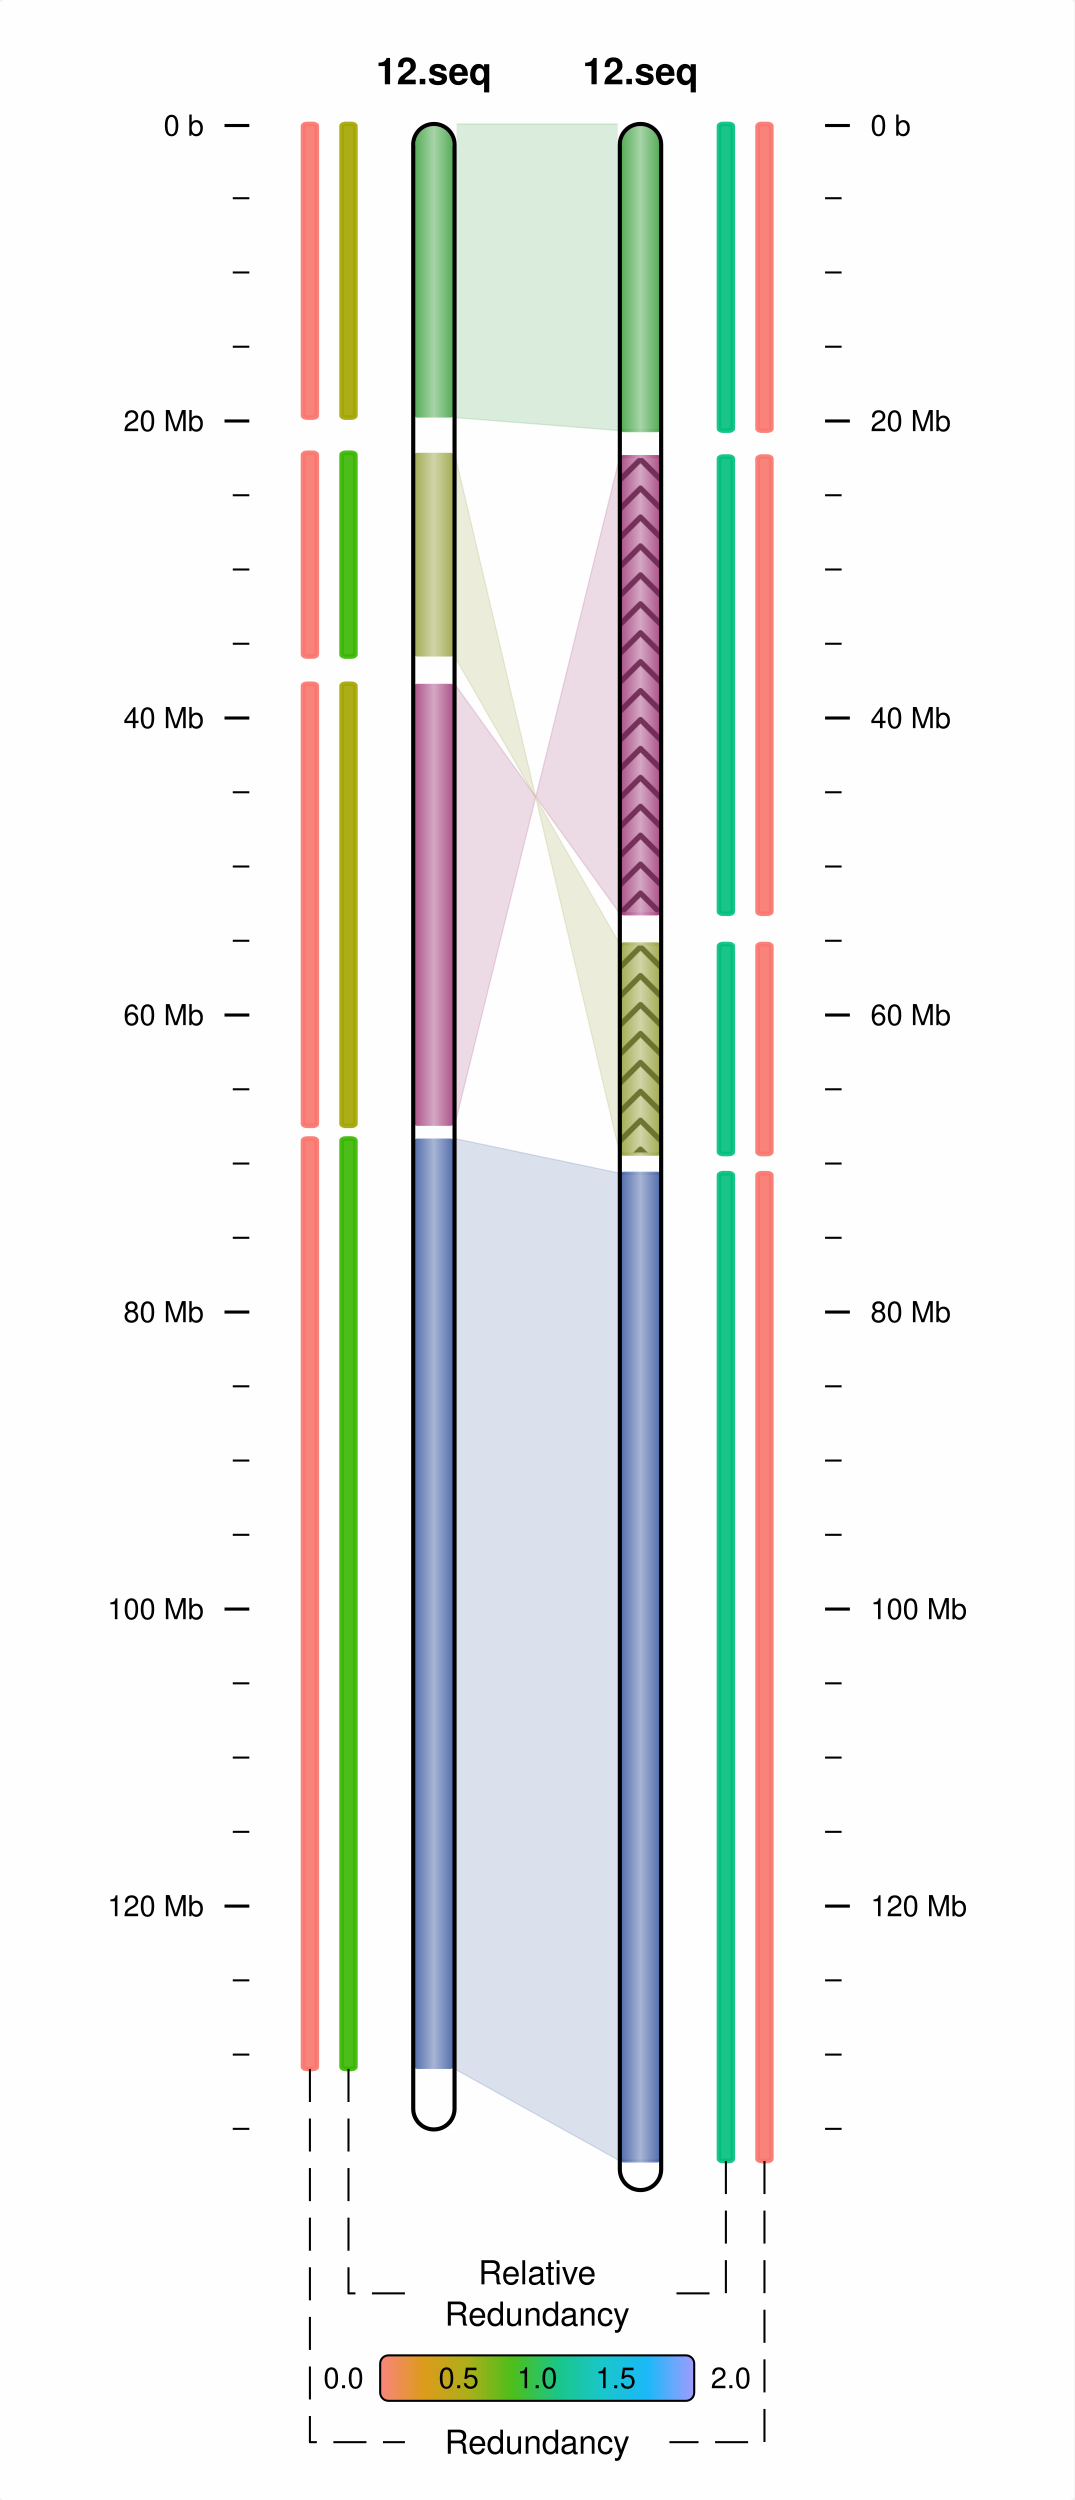
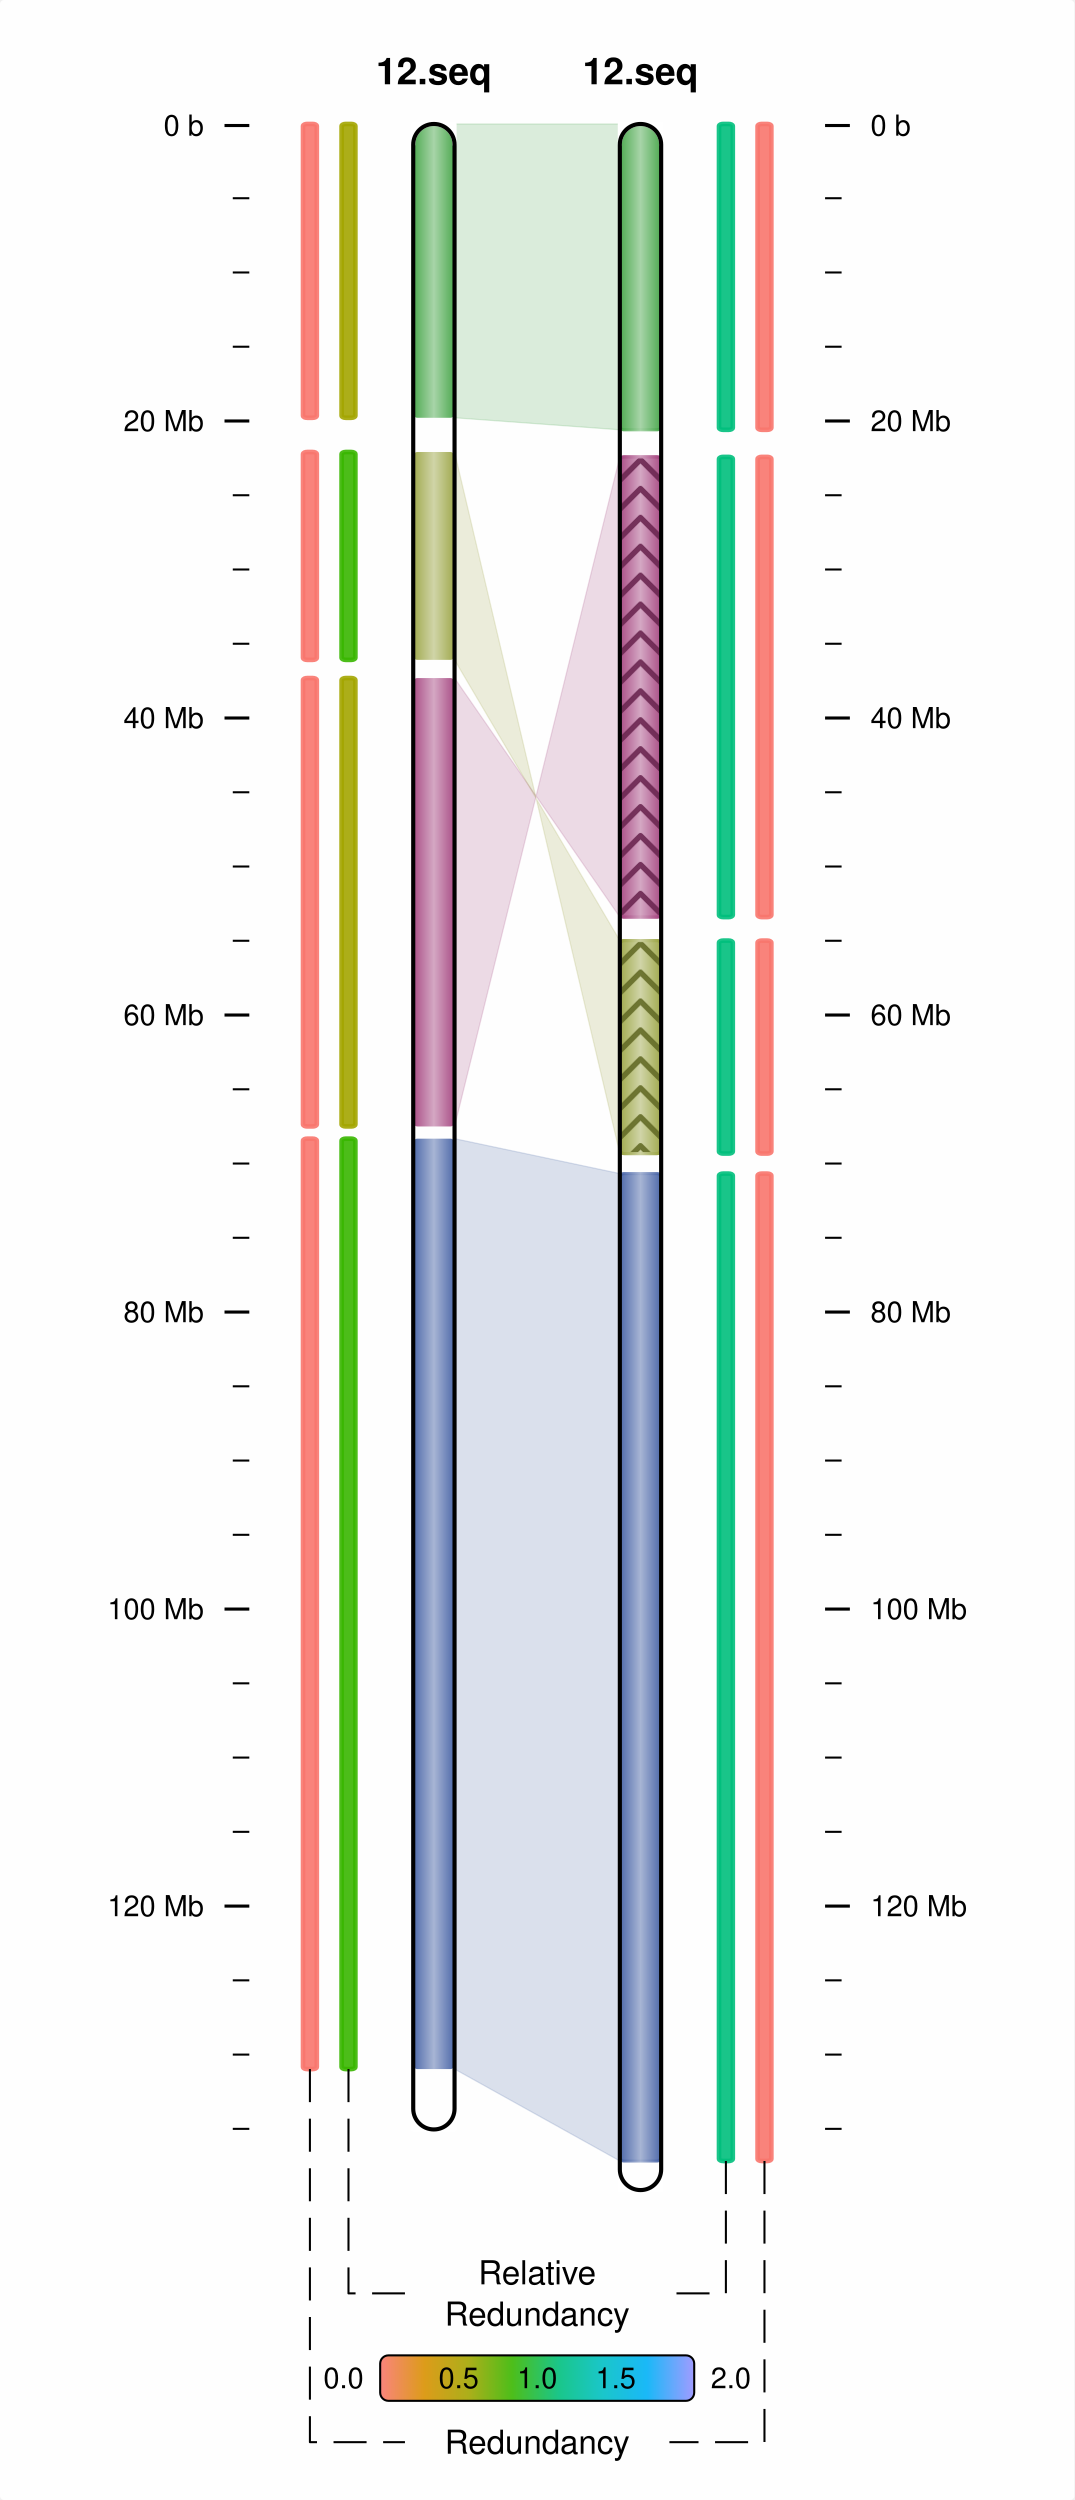
<svg xmlns="http://www.w3.org/2000/svg" viewBox="0 0 260 605">
  <rect x="0" y="0" width="260" height="605" rx="1" ry="1" fill="white" fill-opacity="0.9" stroke="white" stroke-width="0" stroke-opacity="1" />
  <line id="54.33332830.37500060.33332830.375000" x1="54.333" y1="30.375" x2="60.333" y2="30.375" stroke-width="0.75" stroke="black" />
  <text id="49.33332832.825001" x="49.333" y="32.825" dominant-baseline="" baseline-shift="" alignment-baseline="" font-size="7px" font-weight="normal" font-family="Helvetica,Arial" font-variant="normal" text-anchor="end" text-align="start" line-height="125%%">
0 b</text>
  <line id="56.33332847.96974960.33332847.969749" x1="56.333" y1="47.97" x2="60.333" y2="47.97" stroke-width="0.5" stroke="black" />
  <line id="56.33332865.93949960.33332865.939499" x1="56.333" y1="65.939" x2="60.333" y2="65.939" stroke-width="0.5" stroke="black" />
  <line id="56.33332883.90924860.33332883.909248" x1="56.333" y1="83.909" x2="60.333" y2="83.909" stroke-width="0.5" stroke="black" />
  <line id="54.333328101.87899860.333328101.878998" x1="54.333" y1="101.879" x2="60.333" y2="101.879" stroke-width="0.75" stroke="black" />
  <text id="49.333328104.328995" x="49.333" y="104.329" dominant-baseline="" baseline-shift="" alignment-baseline="" font-size="7px" font-weight="normal" font-family="Helvetica,Arial" font-variant="normal" text-anchor="end" text-align="start" line-height="125%%">
20 Mb</text>
  <line id="56.333328119.84874760.333328119.848747" x1="56.333" y1="119.849" x2="60.333" y2="119.849" stroke-width="0.5" stroke="black" />
  <line id="56.333328137.81849760.333328137.818497" x1="56.333" y1="137.818" x2="60.333" y2="137.818" stroke-width="0.5" stroke="black" />
  <line id="56.333328155.78823960.333328155.788239" x1="56.333" y1="155.788" x2="60.333" y2="155.788" stroke-width="0.5" stroke="black" />
  <line id="54.333328173.75799660.333328173.757996" x1="54.333" y1="173.758" x2="60.333" y2="173.758" stroke-width="0.75" stroke="black" />
  <text id="49.333328176.207993" x="49.333" y="176.208" dominant-baseline="" baseline-shift="" alignment-baseline="" font-size="7px" font-weight="normal" font-family="Helvetica,Arial" font-variant="normal" text-anchor="end" text-align="start" line-height="125%%">
40 Mb</text>
  <line id="56.333328191.72773760.333328191.727737" x1="56.333" y1="191.728" x2="60.333" y2="191.728" stroke-width="0.5" stroke="black" />
  <line id="56.333328209.69749560.333328209.697495" x1="56.333" y1="209.697" x2="60.333" y2="209.697" stroke-width="0.5" stroke="black" />
  <line id="56.333328227.66723660.333328227.667236" x1="56.333" y1="227.667" x2="60.333" y2="227.667" stroke-width="0.5" stroke="black" />
  <line id="54.333328245.63699360.333328245.636993" x1="54.333" y1="245.637" x2="60.333" y2="245.637" stroke-width="0.75" stroke="black" />
  <text id="49.333328248.086990" x="49.333" y="248.087" dominant-baseline="" baseline-shift="" alignment-baseline="" font-size="7px" font-weight="normal" font-family="Helvetica,Arial" font-variant="normal" text-anchor="end" text-align="start" line-height="125%%">
60 Mb</text>
  <line id="56.333328263.60675060.333328263.606750" x1="56.333" y1="263.607" x2="60.333" y2="263.607" stroke-width="0.5" stroke="black" />
  <line id="56.333328281.57647760.333328281.576477" x1="56.333" y1="281.576" x2="60.333" y2="281.576" stroke-width="0.5" stroke="black" />
  <line id="56.333328299.54623460.333328299.546234" x1="56.333" y1="299.546" x2="60.333" y2="299.546" stroke-width="0.5" stroke="black" />
  <line id="54.333328317.51599160.333328317.515991" x1="54.333" y1="317.516" x2="60.333" y2="317.516" stroke-width="0.75" stroke="black" />
  <text id="49.333328319.966003" x="49.333" y="319.966" dominant-baseline="" baseline-shift="" alignment-baseline="" font-size="7px" font-weight="normal" font-family="Helvetica,Arial" font-variant="normal" text-anchor="end" text-align="start" line-height="125%%">
80 Mb</text>
  <line id="56.333328335.48574860.333328335.485748" x1="56.333" y1="335.486" x2="60.333" y2="335.486" stroke-width="0.5" stroke="black" />
  <line id="56.333328353.45547560.333328353.455475" x1="56.333" y1="353.455" x2="60.333" y2="353.455" stroke-width="0.5" stroke="black" />
  <line id="56.333328371.42523260.333328371.425232" x1="56.333" y1="371.425" x2="60.333" y2="371.425" stroke-width="0.5" stroke="black" />
  <line id="54.333328389.39498960.333328389.394989" x1="54.333" y1="389.395" x2="60.333" y2="389.395" stroke-width="0.75" stroke="black" />
  <text id="49.333328391.845001" x="49.333" y="391.845" dominant-baseline="" baseline-shift="" alignment-baseline="" font-size="7px" font-weight="normal" font-family="Helvetica,Arial" font-variant="normal" text-anchor="end" text-align="start" line-height="125%%">
100 Mb</text>
  <line id="56.333328407.36471660.333328407.364716" x1="56.333" y1="407.365" x2="60.333" y2="407.365" stroke-width="0.5" stroke="black" />
  <line id="56.333328425.33447360.333328425.334473" x1="56.333" y1="425.334" x2="60.333" y2="425.334" stroke-width="0.5" stroke="black" />
  <line id="56.333328443.30423060.333328443.304230" x1="56.333" y1="443.304" x2="60.333" y2="443.304" stroke-width="0.5" stroke="black" />
  <line id="54.333328461.27398760.333328461.273987" x1="54.333" y1="461.274" x2="60.333" y2="461.274" stroke-width="0.75" stroke="black" />
  <text id="49.333328463.723999" x="49.333" y="463.724" dominant-baseline="" baseline-shift="" alignment-baseline="" font-size="7px" font-weight="normal" font-family="Helvetica,Arial" font-variant="normal" text-anchor="end" text-align="start" line-height="125%%">
120 Mb</text>
  <line id="56.333328479.24371360.333328479.243713" x1="56.333" y1="479.244" x2="60.333" y2="479.244" stroke-width="0.5" stroke="black" />
  <line id="56.333328497.21347060.333328497.213470" x1="56.333" y1="497.213" x2="60.333" y2="497.213" stroke-width="0.5" stroke="black" />
  <line id="56.333328515.18322860.333328515.183228" x1="56.333" y1="515.183" x2="60.333" y2="515.183" stroke-width="0.5" stroke="black" />
  <line id="205.66667230.375000199.66667230.375000" x1="205.667" y1="30.375" x2="199.667" y2="30.375" stroke-width="0.75" stroke="black" />
  <text id="210.66667232.825001" x="210.667" y="32.825" dominant-baseline="" baseline-shift="" alignment-baseline="" font-size="7px" font-weight="normal" font-family="Helvetica,Arial" font-variant="normal" text-anchor="start" text-align="start" line-height="125%%">
0 b</text>
  <line id="203.66667247.969749199.66667247.969749" x1="203.667" y1="47.97" x2="199.667" y2="47.97" stroke-width="0.5" stroke="black" />
  <line id="203.66667265.939499199.66667265.939499" x1="203.667" y1="65.939" x2="199.667" y2="65.939" stroke-width="0.5" stroke="black" />
  <line id="203.66667283.909248199.66667283.909248" x1="203.667" y1="83.909" x2="199.667" y2="83.909" stroke-width="0.5" stroke="black" />
  <line id="205.666672101.878998199.666672101.878998" x1="205.667" y1="101.879" x2="199.667" y2="101.879" stroke-width="0.75" stroke="black" />
  <text id="210.666672104.328995" x="210.667" y="104.329" dominant-baseline="" baseline-shift="" alignment-baseline="" font-size="7px" font-weight="normal" font-family="Helvetica,Arial" font-variant="normal" text-anchor="start" text-align="start" line-height="125%%">
20 Mb</text>
  <line id="203.666672119.848747199.666672119.848747" x1="203.667" y1="119.849" x2="199.667" y2="119.849" stroke-width="0.5" stroke="black" />
  <line id="203.666672137.818497199.666672137.818497" x1="203.667" y1="137.818" x2="199.667" y2="137.818" stroke-width="0.5" stroke="black" />
  <line id="203.666672155.788239199.666672155.788239" x1="203.667" y1="155.788" x2="199.667" y2="155.788" stroke-width="0.5" stroke="black" />
  <line id="205.666672173.757996199.666672173.757996" x1="205.667" y1="173.758" x2="199.667" y2="173.758" stroke-width="0.75" stroke="black" />
  <text id="210.666672176.207993" x="210.667" y="176.208" dominant-baseline="" baseline-shift="" alignment-baseline="" font-size="7px" font-weight="normal" font-family="Helvetica,Arial" font-variant="normal" text-anchor="start" text-align="start" line-height="125%%">
40 Mb</text>
  <line id="203.666672191.727737199.666672191.727737" x1="203.667" y1="191.728" x2="199.667" y2="191.728" stroke-width="0.5" stroke="black" />
  <line id="203.666672209.697495199.666672209.697495" x1="203.667" y1="209.697" x2="199.667" y2="209.697" stroke-width="0.5" stroke="black" />
  <line id="203.666672227.667236199.666672227.667236" x1="203.667" y1="227.667" x2="199.667" y2="227.667" stroke-width="0.5" stroke="black" />
  <line id="205.666672245.636993199.666672245.636993" x1="205.667" y1="245.637" x2="199.667" y2="245.637" stroke-width="0.75" stroke="black" />
  <text id="210.666672248.086990" x="210.667" y="248.087" dominant-baseline="" baseline-shift="" alignment-baseline="" font-size="7px" font-weight="normal" font-family="Helvetica,Arial" font-variant="normal" text-anchor="start" text-align="start" line-height="125%%">
60 Mb</text>
  <line id="203.666672263.606750199.666672263.606750" x1="203.667" y1="263.607" x2="199.667" y2="263.607" stroke-width="0.5" stroke="black" />
  <line id="203.666672281.576477199.666672281.576477" x1="203.667" y1="281.576" x2="199.667" y2="281.576" stroke-width="0.5" stroke="black" />
  <line id="203.666672299.546234199.666672299.546234" x1="203.667" y1="299.546" x2="199.667" y2="299.546" stroke-width="0.5" stroke="black" />
  <line id="205.666672317.515991199.666672317.515991" x1="205.667" y1="317.516" x2="199.667" y2="317.516" stroke-width="0.75" stroke="black" />
  <text id="210.666672319.966003" x="210.667" y="319.966" dominant-baseline="" baseline-shift="" alignment-baseline="" font-size="7px" font-weight="normal" font-family="Helvetica,Arial" font-variant="normal" text-anchor="start" text-align="start" line-height="125%%">
80 Mb</text>
  <line id="203.666672335.485748199.666672335.485748" x1="203.667" y1="335.486" x2="199.667" y2="335.486" stroke-width="0.5" stroke="black" />
  <line id="203.666672353.455475199.666672353.455475" x1="203.667" y1="353.455" x2="199.667" y2="353.455" stroke-width="0.5" stroke="black" />
  <line id="203.666672371.425232199.666672371.425232" x1="203.667" y1="371.425" x2="199.667" y2="371.425" stroke-width="0.5" stroke="black" />
  <line id="205.666672389.394989199.666672389.394989" x1="205.667" y1="389.395" x2="199.667" y2="389.395" stroke-width="0.75" stroke="black" />
  <text id="210.666672391.845001" x="210.667" y="391.845" dominant-baseline="" baseline-shift="" alignment-baseline="" font-size="7px" font-weight="normal" font-family="Helvetica,Arial" font-variant="normal" text-anchor="start" text-align="start" line-height="125%%">
100 Mb</text>
  <line id="203.666672407.364716199.666672407.364716" x1="203.667" y1="407.365" x2="199.667" y2="407.365" stroke-width="0.5" stroke="black" />
  <line id="203.666672425.334473199.666672425.334473" x1="203.667" y1="425.334" x2="199.667" y2="425.334" stroke-width="0.5" stroke="black" />
  <line id="203.666672443.304230199.666672443.304230" x1="203.667" y1="443.304" x2="199.667" y2="443.304" stroke-width="0.5" stroke="black" />
  <line id="205.666672461.273987199.666672461.273987" x1="205.667" y1="461.274" x2="199.667" y2="461.274" stroke-width="0.75" stroke="black" />
  <text id="210.666672463.723999" x="210.667" y="463.724" dominant-baseline="" baseline-shift="" alignment-baseline="" font-size="7px" font-weight="normal" font-family="Helvetica,Arial" font-variant="normal" text-anchor="start" text-align="start" line-height="125%%">
120 Mb</text>
  <line id="203.666672479.243713199.666672479.243713" x1="203.667" y1="479.244" x2="199.667" y2="479.244" stroke-width="0.5" stroke="black" />
  <line id="203.666672497.213470199.666672497.213470" x1="203.667" y1="497.213" x2="199.667" y2="497.213" stroke-width="0.5" stroke="black" />
  <line id="203.666672515.183228199.666672515.183228" x1="203.667" y1="515.183" x2="199.667" y2="515.183" stroke-width="0.5" stroke="black" />
  <defs id="">
-     <linearGradient id="grad100.000000275.527863" x1="0%" y1="0%" x2="100%" y2="0%">
+     <linearGradient id="grad100.000000275.556610" x1="0%" y1="0%" x2="100%" y2="0%">
      <stop offset="0%" stop-color="#3B59A0" stop-opacity="1" />
      <stop offset="50%" stop-color="#9DACCF" stop-opacity="1" />
      <stop offset="100%" stop-color="#3B59A0" stop-opacity="1" />
    </linearGradient>
  </defs>
-   <rect x="100" y="275.528" width="10" height="225.15" rx="1" ry="1" fill="url(#grad100.000000275.527863)" fill-opacity="0.9" stroke-width="0.75" stroke-opacity="0.9" />
-   <defs id="">
-     <linearGradient id="grad100.000000275.527863NRC" x1="0%" y1="0%" x2="100%" y2="0%">
+   <rect x="100" y="275.557" width="10" height="225.157" rx="1" ry="1" fill="url(#grad100.000000275.556610)" fill-opacity="0.9" stroke-width="0.75" stroke-opacity="0.9" />
+   <defs id="">
+     <linearGradient id="grad100.000000275.556610NRC" x1="0%" y1="0%" x2="100%" y2="0%">
      <stop offset="100%" stop-color="#39B600" stop-opacity="1" />
    </linearGradient>
  </defs>
-   <rect x="82.667" y="275.528" width="3.333" height="225.15" rx="1" ry="0.5" fill="url(#grad100.000000275.527863NRC)" fill-opacity="0.9" stroke="url(#grad100.000000275.527863NRC)" stroke-width="1.125" stroke-opacity="0.9" />
-   <defs id="">
-     <linearGradient id="grad100.000000275.527863NRCRedun" x1="0%" y1="0%" x2="100%" y2="0%">
-       <stop offset="100%" stop-color="#F8766D" stop-opacity="1" />
-     </linearGradient>
-   </defs>
-   <rect x="73.333" y="275.528" width="3.333" height="225.15" rx="1" ry="0.5" fill="url(#grad100.000000275.527863NRCRedun)" fill-opacity="0.9" stroke="url(#grad100.000000275.527863NRCRedun)" stroke-width="1.125" stroke-opacity="0.9" />
-   <defs id="">
-     <linearGradient id="grad150.000000283.912567" x1="0%" y1="0%" x2="100%" y2="0%">
+   <rect x="82.667" y="275.557" width="3.333" height="225.157" rx="1" ry="0.5" fill="url(#grad100.000000275.556610NRC)" fill-opacity="0.9" stroke="url(#grad100.000000275.556610NRC)" stroke-width="1.125" stroke-opacity="0.9" />
+   <defs id="">
+     <linearGradient id="grad100.000000275.556610NRCRedun" x1="0%" y1="0%" x2="100%" y2="0%">
+       <stop offset="100%" stop-color="#F8766D" stop-opacity="1" />
+     </linearGradient>
+   </defs>
+   <rect x="73.333" y="275.557" width="3.333" height="225.157" rx="1" ry="0.5" fill="url(#grad100.000000275.556610NRCRedun)" fill-opacity="0.9" stroke="url(#grad100.000000275.556610NRCRedun)" stroke-width="1.125" stroke-opacity="0.9" />
+   <defs id="">
+     <linearGradient id="grad150.000000284.009583" x1="0%" y1="0%" x2="100%" y2="0%">
      <stop offset="0%" stop-color="#3B59A0" stop-opacity="1" />
      <stop offset="50%" stop-color="#9DACCF" stop-opacity="1" />
      <stop offset="100%" stop-color="#3B59A0" stop-opacity="1" />
    </linearGradient>
  </defs>
-   <rect x="150" y="283.913" width="10" height="239.045" rx="1" ry="1" fill="url(#grad150.000000283.912567)" fill-opacity="0.9" stroke="url(#grad150.000000283.912567)" stroke-width="0.75" stroke-opacity="0.9" />
-   <defs id="">
-     <linearGradient id="grad150.000000283.912567NRC" x1="0%" y1="0%" x2="100%" y2="0%">
+   <rect x="150" y="284.01" width="10" height="238.948" rx="1" ry="1" fill="url(#grad150.000000284.009583)" fill-opacity="0.9" stroke="url(#grad150.000000284.009583)" stroke-width="0.75" stroke-opacity="0.9" />
+   <defs id="">
+     <linearGradient id="grad150.000000284.009583NRC" x1="0%" y1="0%" x2="100%" y2="0%">
      <stop offset="100%" stop-color="#00BF7D" stop-opacity="1" />
    </linearGradient>
  </defs>
-   <rect x="174" y="283.913" width="3.333" height="239.045" rx="1" ry="0.5" fill="url(#grad150.000000283.912567NRC)" fill-opacity="0.9" stroke="url(#grad150.000000283.912567NRC)" stroke-width="1.125" stroke-opacity="0.9" />
-   <defs id="">
-     <linearGradient id="grad150.000000283.912567NRCRedun" x1="0%" y1="0%" x2="100%" y2="0%">
-       <stop offset="100%" stop-color="#F8766D" stop-opacity="1" />
-     </linearGradient>
-   </defs>
-   <rect x="183.333" y="283.913" width="3.333" height="239.045" rx="1" ry="0.5" fill="url(#grad150.000000283.912567NRCRedun)" fill-opacity="0.9" stroke="url(#grad150.000000283.912567NRCRedun)" stroke-width="1.125" stroke-opacity="0.9" />
-   <polygon points="110,275.528 110,500.678 150,522.958 150,283.913 " fill="#3B59A0" stroke="#3B59A0" stroke-width="0.3" stroke-opacity="0.18" fill-opacity="0.18" />
-   <defs id="">
-     <linearGradient id="grad100.000000165.473938" x1="0%" y1="0%" x2="100%" y2="0%">
+   <rect x="174" y="284.01" width="3.333" height="238.948" rx="1" ry="0.5" fill="url(#grad150.000000284.009583NRC)" fill-opacity="0.9" stroke="url(#grad150.000000284.009583NRC)" stroke-width="1.125" stroke-opacity="0.9" />
+   <defs id="">
+     <linearGradient id="grad150.000000284.009583NRCRedun" x1="0%" y1="0%" x2="100%" y2="0%">
+       <stop offset="100%" stop-color="#F8766D" stop-opacity="1" />
+     </linearGradient>
+   </defs>
+   <rect x="183.333" y="284.01" width="3.333" height="238.948" rx="1" ry="0.5" fill="url(#grad150.000000284.009583NRCRedun)" fill-opacity="0.9" stroke="url(#grad150.000000284.009583NRCRedun)" stroke-width="1.125" stroke-opacity="0.9" />
+   <polygon points="110,275.557 110,500.714 150,522.958 150,284.01 " fill="#3B59A0" stroke="#3B59A0" stroke-width="0.3" stroke-opacity="0.18" fill-opacity="0.18" />
+   <defs id="">
+     <linearGradient id="grad100.000000164.093857" x1="0%" y1="0%" x2="100%" y2="0%">
      <stop offset="0%" stop-color="#A03B79" stop-opacity="1" />
      <stop offset="50%" stop-color="#CF9DBC" stop-opacity="1" />
      <stop offset="100%" stop-color="#A03B79" stop-opacity="1" />
    </linearGradient>
  </defs>
-   <rect x="100" y="165.474" width="10" height="106.978" rx="1" ry="1" fill="url(#grad100.000000165.473938)" fill-opacity="0.9" stroke-width="0.75" stroke-opacity="0.9" />
-   <defs id="">
-     <linearGradient id="grad100.000000165.473938NRC" x1="0%" y1="0%" x2="100%" y2="0%">
+   <rect x="100" y="164.094" width="10" height="108.505" rx="1" ry="1" fill="url(#grad100.000000164.093857)" fill-opacity="0.9" stroke-width="0.75" stroke-opacity="0.9" />
+   <defs id="">
+     <linearGradient id="grad100.000000164.093857NRC" x1="0%" y1="0%" x2="100%" y2="0%">
      <stop offset="100%" stop-color="#A3A500" stop-opacity="1" />
    </linearGradient>
  </defs>
-   <rect x="82.667" y="165.474" width="3.333" height="106.978" rx="1" ry="0.5" fill="url(#grad100.000000165.473938NRC)" fill-opacity="0.9" stroke="url(#grad100.000000165.473938NRC)" stroke-width="1.125" stroke-opacity="0.9" />
-   <defs id="">
-     <linearGradient id="grad100.000000165.473938NRCRedun" x1="0%" y1="0%" x2="100%" y2="0%">
-       <stop offset="100%" stop-color="#F8766D" stop-opacity="1" />
-     </linearGradient>
-   </defs>
-   <rect x="73.333" y="165.474" width="3.333" height="106.978" rx="1" ry="0.5" fill="url(#grad100.000000165.473938NRCRedun)" fill-opacity="0.9" stroke="url(#grad100.000000165.473938NRCRedun)" stroke-width="1.125" stroke-opacity="0.9" />
-   <defs id="">
-     <linearGradient id="grad150.000000110.493690" x1="0%" y1="0%" x2="100%" y2="0%">
+   <rect x="82.667" y="164.094" width="3.333" height="108.505" rx="1" ry="0.5" fill="url(#grad100.000000164.093857NRC)" fill-opacity="0.9" stroke="url(#grad100.000000164.093857NRC)" stroke-width="1.125" stroke-opacity="0.9" />
+   <defs id="">
+     <linearGradient id="grad100.000000164.093857NRCRedun" x1="0%" y1="0%" x2="100%" y2="0%">
+       <stop offset="100%" stop-color="#F8766D" stop-opacity="1" />
+     </linearGradient>
+   </defs>
+   <rect x="73.333" y="164.094" width="3.333" height="108.505" rx="1" ry="0.5" fill="url(#grad100.000000164.093857NRCRedun)" fill-opacity="0.9" stroke="url(#grad100.000000164.093857NRCRedun)" stroke-width="1.125" stroke-opacity="0.9" />
+   <defs id="">
+     <linearGradient id="grad150.000000110.569168" x1="0%" y1="0%" x2="100%" y2="0%">
      <stop offset="0%" stop-color="#A03B79" stop-opacity="1" />
      <stop offset="50%" stop-color="#CF9DBC" stop-opacity="1" />
      <stop offset="100%" stop-color="#A03B79" stop-opacity="1" />
    </linearGradient>
  </defs>
-   <rect x="150" y="110.494" width="10" height="110.633" rx="1" ry="1" fill="url(#grad150.000000110.493690)" fill-opacity="0.9" stroke="url(#grad150.000000110.493690)" stroke-width="0.75" stroke-opacity="0.9" />
-   <defs id="">
-     <pattern id="Wavy150.000000110.493690" x="150" y="110.494" width="10" height="7" patternUnits="userSpaceOnUse">
+   <rect x="150" y="110.569" width="10" height="111.362" rx="1" ry="1" fill="url(#grad150.000000110.569168)" fill-opacity="0.9" stroke="url(#grad150.000000110.569168)" stroke-width="0.75" stroke-opacity="0.9" />
+   <defs id="">
+     <pattern id="Wavy150.000000110.569168" x="150" y="110.569" width="10" height="7" patternUnits="userSpaceOnUse">
      <path id="" d="m -0.665,6.335 l 5.665,-5.67 l 5.665,5.67 " fill="none" fill-opacity="0.9" stroke="#6B2751" stroke-opacity="1" stroke-linejoin="round" stroke-width="1.33" />
    </pattern>
  </defs>
-   <rect x="150" y="110.494" width="10" height="110.633" rx="1" ry="1" fill="url(#Wavy150.000000110.493690)" fill-opacity="0.9" stroke="url(#grad150.000000110.493690)" stroke-width="0.75" stroke-opacity="0.9" />
-   <defs id="">
-     <linearGradient id="grad150.000000110.493690NRC" x1="0%" y1="0%" x2="100%" y2="0%">
+   <rect x="150" y="110.569" width="10" height="111.362" rx="1" ry="1" fill="url(#Wavy150.000000110.569168)" fill-opacity="0.9" stroke="url(#grad150.000000110.569168)" stroke-width="0.75" stroke-opacity="0.9" />
+   <defs id="">
+     <linearGradient id="grad150.000000110.569168NRC" x1="0%" y1="0%" x2="100%" y2="0%">
      <stop offset="100%" stop-color="#00BF7D" stop-opacity="1" />
    </linearGradient>
  </defs>
-   <rect x="174" y="110.494" width="3.333" height="110.633" rx="1" ry="0.5" fill="url(#grad150.000000110.493690NRC)" fill-opacity="0.9" stroke="url(#grad150.000000110.493690NRC)" stroke-width="1.125" stroke-opacity="0.9" />
-   <defs id="">
-     <linearGradient id="grad150.000000110.493690NRCRedun" x1="0%" y1="0%" x2="100%" y2="0%">
-       <stop offset="100%" stop-color="#F8766D" stop-opacity="1" />
-     </linearGradient>
-   </defs>
-   <rect x="183.333" y="110.494" width="3.333" height="110.633" rx="1" ry="0.5" fill="url(#grad150.000000110.493690NRCRedun)" fill-opacity="0.9" stroke="url(#grad150.000000110.493690NRCRedun)" stroke-width="1.125" stroke-opacity="0.9" />
-   <polygon points="110,165.474 110,272.451 150,110.494 150,221.126 " fill="#A03B79" stroke="#A03B79" stroke-width="0.3" stroke-opacity="0.18" fill-opacity="0.18" />
-   <defs id="">
-     <linearGradient id="grad100.000000109.577240" x1="0%" y1="0%" x2="100%" y2="0%">
+   <rect x="174" y="110.569" width="3.333" height="111.362" rx="1" ry="0.5" fill="url(#grad150.000000110.569168NRC)" fill-opacity="0.9" stroke="url(#grad150.000000110.569168NRC)" stroke-width="1.125" stroke-opacity="0.9" />
+   <defs id="">
+     <linearGradient id="grad150.000000110.569168NRCRedun" x1="0%" y1="0%" x2="100%" y2="0%">
+       <stop offset="100%" stop-color="#F8766D" stop-opacity="1" />
+     </linearGradient>
+   </defs>
+   <rect x="183.333" y="110.569" width="3.333" height="111.362" rx="1" ry="0.5" fill="url(#grad150.000000110.569168NRCRedun)" fill-opacity="0.9" stroke="url(#grad150.000000110.569168NRCRedun)" stroke-width="1.125" stroke-opacity="0.9" />
+   <polygon points="110,164.094 110,272.599 150,110.569 150,221.931 " fill="#A03B79" stroke="#A03B79" stroke-width="0.3" stroke-opacity="0.18" fill-opacity="0.18" />
+   <defs id="">
+     <linearGradient id="grad100.000000109.386757" x1="0%" y1="0%" x2="100%" y2="0%">
      <stop offset="0%" stop-color="#96A03B" stop-opacity="1" />
      <stop offset="50%" stop-color="#CACF9D" stop-opacity="1" />
      <stop offset="100%" stop-color="#96A03B" stop-opacity="1" />
    </linearGradient>
  </defs>
-   <rect x="100" y="109.577" width="10" height="49.309" rx="1" ry="1" fill="url(#grad100.000000109.577240)" fill-opacity="0.9" stroke-width="0.75" stroke-opacity="0.9" />
-   <defs id="">
-     <linearGradient id="grad100.000000109.577240NRC" x1="0%" y1="0%" x2="100%" y2="0%">
+   <rect x="100" y="109.387" width="10" height="50.301" rx="1" ry="1" fill="url(#grad100.000000109.386757)" fill-opacity="0.9" stroke-width="0.75" stroke-opacity="0.9" />
+   <defs id="">
+     <linearGradient id="grad100.000000109.386757NRC" x1="0%" y1="0%" x2="100%" y2="0%">
      <stop offset="100%" stop-color="#39B600" stop-opacity="1" />
    </linearGradient>
  </defs>
-   <rect x="82.667" y="109.577" width="3.333" height="49.309" rx="1" ry="0.5" fill="url(#grad100.000000109.577240NRC)" fill-opacity="0.9" stroke="url(#grad100.000000109.577240NRC)" stroke-width="1.125" stroke-opacity="0.9" />
-   <defs id="">
-     <linearGradient id="grad100.000000109.577240NRCRedun" x1="0%" y1="0%" x2="100%" y2="0%">
-       <stop offset="100%" stop-color="#F8766D" stop-opacity="1" />
-     </linearGradient>
-   </defs>
-   <rect x="73.333" y="109.577" width="3.333" height="49.309" rx="1" ry="0.5" fill="url(#grad100.000000109.577240NRCRedun)" fill-opacity="0.9" stroke="url(#grad100.000000109.577240NRCRedun)" stroke-width="1.125" stroke-opacity="0.9" />
-   <defs id="">
-     <linearGradient id="grad150.000000228.465103" x1="0%" y1="0%" x2="100%" y2="0%">
+   <rect x="82.667" y="109.387" width="3.333" height="50.301" rx="1" ry="0.5" fill="url(#grad100.000000109.386757NRC)" fill-opacity="0.9" stroke="url(#grad100.000000109.386757NRC)" stroke-width="1.125" stroke-opacity="0.9" />
+   <defs id="">
+     <linearGradient id="grad100.000000109.386757NRCRedun" x1="0%" y1="0%" x2="100%" y2="0%">
+       <stop offset="100%" stop-color="#F8766D" stop-opacity="1" />
+     </linearGradient>
+   </defs>
+   <rect x="73.333" y="109.387" width="3.333" height="50.301" rx="1" ry="0.5" fill="url(#grad100.000000109.386757NRCRedun)" fill-opacity="0.9" stroke="url(#grad100.000000109.386757NRCRedun)" stroke-width="1.125" stroke-opacity="0.9" />
+   <defs id="">
+     <linearGradient id="grad150.000000227.624115" x1="0%" y1="0%" x2="100%" y2="0%">
      <stop offset="0%" stop-color="#96A03B" stop-opacity="1" />
      <stop offset="50%" stop-color="#CACF9D" stop-opacity="1" />
      <stop offset="100%" stop-color="#96A03B" stop-opacity="1" />
    </linearGradient>
  </defs>
-   <rect x="150" y="228.465" width="10" height="50.808" rx="1" ry="1" fill="url(#grad150.000000228.465103)" fill-opacity="0.9" stroke="url(#grad150.000000228.465103)" stroke-width="0.75" stroke-opacity="0.9" />
-   <defs id="">
-     <pattern id="Wavy150.000000228.465103" x="150" y="228.465" width="10" height="7" patternUnits="userSpaceOnUse">
+   <rect x="150" y="227.624" width="10" height="51.541" rx="1" ry="1" fill="url(#grad150.000000227.624115)" fill-opacity="0.9" stroke="url(#grad150.000000227.624115)" stroke-width="0.75" stroke-opacity="0.9" />
+   <defs id="">
+     <pattern id="Wavy150.000000227.624115" x="150" y="227.624" width="10" height="7" patternUnits="userSpaceOnUse">
      <path id="" d="m -0.665,6.335 l 5.665,-5.67 l 5.665,5.67 " fill="none" fill-opacity="0.9" stroke="#646B27" stroke-opacity="1" stroke-linejoin="round" stroke-width="1.33" />
    </pattern>
  </defs>
-   <rect x="150" y="228.465" width="10" height="50.808" rx="1" ry="1" fill="url(#Wavy150.000000228.465103)" fill-opacity="0.9" stroke="url(#grad150.000000228.465103)" stroke-width="0.75" stroke-opacity="0.9" />
-   <defs id="">
-     <linearGradient id="grad150.000000228.465103NRC" x1="0%" y1="0%" x2="100%" y2="0%">
+   <rect x="150" y="227.624" width="10" height="51.541" rx="1" ry="1" fill="url(#Wavy150.000000227.624115)" fill-opacity="0.9" stroke="url(#grad150.000000227.624115)" stroke-width="0.75" stroke-opacity="0.9" />
+   <defs id="">
+     <linearGradient id="grad150.000000227.624115NRC" x1="0%" y1="0%" x2="100%" y2="0%">
      <stop offset="100%" stop-color="#00BF7D" stop-opacity="1" />
    </linearGradient>
  </defs>
-   <rect x="174" y="228.465" width="3.333" height="50.808" rx="1" ry="0.5" fill="url(#grad150.000000228.465103NRC)" fill-opacity="0.9" stroke="url(#grad150.000000228.465103NRC)" stroke-width="1.125" stroke-opacity="0.9" />
-   <defs id="">
-     <linearGradient id="grad150.000000228.465103NRCRedun" x1="0%" y1="0%" x2="100%" y2="0%">
-       <stop offset="100%" stop-color="#F8766D" stop-opacity="1" />
-     </linearGradient>
-   </defs>
-   <rect x="183.333" y="228.465" width="3.333" height="50.808" rx="1" ry="0.5" fill="url(#grad150.000000228.465103NRCRedun)" fill-opacity="0.9" stroke="url(#grad150.000000228.465103NRCRedun)" stroke-width="1.125" stroke-opacity="0.9" />
-   <polygon points="110,109.577 110,158.886 150,228.465 150,279.273 " fill="#96A03B" stroke="#96A03B" stroke-width="0.3" stroke-opacity="0.18" fill-opacity="0.18" />
+   <rect x="174" y="227.624" width="3.333" height="51.541" rx="1" ry="0.5" fill="url(#grad150.000000227.624115NRC)" fill-opacity="0.9" stroke="url(#grad150.000000227.624115NRC)" stroke-width="1.125" stroke-opacity="0.9" />
+   <defs id="">
+     <linearGradient id="grad150.000000227.624115NRCRedun" x1="0%" y1="0%" x2="100%" y2="0%">
+       <stop offset="100%" stop-color="#F8766D" stop-opacity="1" />
+     </linearGradient>
+   </defs>
+   <rect x="183.333" y="227.624" width="3.333" height="51.541" rx="1" ry="0.5" fill="url(#grad150.000000227.624115NRCRedun)" fill-opacity="0.9" stroke="url(#grad150.000000227.624115NRCRedun)" stroke-width="1.125" stroke-opacity="0.9" />
+   <polygon points="110,109.387 110,159.688 150,227.624 150,279.165 " fill="#96A03B" stroke="#96A03B" stroke-width="0.3" stroke-opacity="0.18" fill-opacity="0.18" />
  <defs id="">
    <linearGradient id="grad100.00000030.000000" x1="0%" y1="0%" x2="100%" y2="0%">
      <stop offset="0%" stop-color="#3BA03E" stop-opacity="1" />
      <stop offset="50%" stop-color="#9DCF9E" stop-opacity="1" />
      <stop offset="100%" stop-color="#3BA03E" stop-opacity="1" />
    </linearGradient>
  </defs>
-   <rect x="100" y="30" width="10" height="71.06" rx="1" ry="1" fill="url(#grad100.00000030.000000)" fill-opacity="0.9" stroke-width="0.75" stroke-opacity="0.9" />
+   <rect x="100" y="30" width="10" height="71.103" rx="1" ry="1" fill="url(#grad100.00000030.000000)" fill-opacity="0.9" stroke-width="0.75" stroke-opacity="0.9" />
  <defs id="">
    <linearGradient id="grad100.00000030.000000NRC" x1="0%" y1="0%" x2="100%" y2="0%">
      <stop offset="100%" stop-color="#A3A500" stop-opacity="1" />
    </linearGradient>
  </defs>
-   <rect x="82.667" y="30" width="3.333" height="71.06" rx="1" ry="0.5" fill="url(#grad100.00000030.000000NRC)" fill-opacity="0.9" stroke="url(#grad100.00000030.000000NRC)" stroke-width="1.125" stroke-opacity="0.9" />
+   <rect x="82.667" y="30" width="3.333" height="71.103" rx="1" ry="0.5" fill="url(#grad100.00000030.000000NRC)" fill-opacity="0.9" stroke="url(#grad100.00000030.000000NRC)" stroke-width="1.125" stroke-opacity="0.9" />
  <defs id="">
    <linearGradient id="grad100.00000030.000000NRCRedun" x1="0%" y1="0%" x2="100%" y2="0%">
      <stop offset="100%" stop-color="#F8766D" stop-opacity="1" />
    </linearGradient>
  </defs>
-   <rect x="73.333" y="30" width="3.333" height="71.06" rx="1" ry="0.5" fill="url(#grad100.00000030.000000NRCRedun)" fill-opacity="0.9" stroke="url(#grad100.00000030.000000NRCRedun)" stroke-width="1.125" stroke-opacity="0.9" />
+   <rect x="73.333" y="30" width="3.333" height="71.103" rx="1" ry="0.5" fill="url(#grad100.00000030.000000NRCRedun)" fill-opacity="0.9" stroke="url(#grad100.00000030.000000NRCRedun)" stroke-width="1.125" stroke-opacity="0.9" />
  <defs id="">
    <linearGradient id="grad150.00000030.000000" x1="0%" y1="0%" x2="100%" y2="0%">
      <stop offset="0%" stop-color="#3BA03E" stop-opacity="1" />
      <stop offset="50%" stop-color="#9DCF9E" stop-opacity="1" />
      <stop offset="100%" stop-color="#3BA03E" stop-opacity="1" />
    </linearGradient>
  </defs>
-   <rect x="150" y="30" width="10" height="74.212" rx="1" ry="1" fill="url(#grad150.00000030.000000)" fill-opacity="0.9" stroke="url(#grad150.00000030.000000)" stroke-width="0.75" stroke-opacity="0.9" />
+   <rect x="150" y="30" width="10" height="74.014" rx="1" ry="1" fill="url(#grad150.00000030.000000)" fill-opacity="0.9" stroke="url(#grad150.00000030.000000)" stroke-width="0.75" stroke-opacity="0.9" />
  <defs id="">
    <linearGradient id="grad150.00000030.000000NRC" x1="0%" y1="0%" x2="100%" y2="0%">
      <stop offset="100%" stop-color="#00BF7D" stop-opacity="1" />
    </linearGradient>
  </defs>
-   <rect x="174" y="30" width="3.333" height="74.212" rx="1" ry="0.5" fill="url(#grad150.00000030.000000NRC)" fill-opacity="0.9" stroke="url(#grad150.00000030.000000NRC)" stroke-width="1.125" stroke-opacity="0.9" />
+   <rect x="174" y="30" width="3.333" height="74.014" rx="1" ry="0.5" fill="url(#grad150.00000030.000000NRC)" fill-opacity="0.9" stroke="url(#grad150.00000030.000000NRC)" stroke-width="1.125" stroke-opacity="0.9" />
  <defs id="">
    <linearGradient id="grad150.00000030.000000NRCRedun" x1="0%" y1="0%" x2="100%" y2="0%">
      <stop offset="100%" stop-color="#F8766D" stop-opacity="1" />
    </linearGradient>
  </defs>
-   <rect x="183.333" y="30" width="3.333" height="74.212" rx="1" ry="0.5" fill="url(#grad150.00000030.000000NRCRedun)" fill-opacity="0.9" stroke="url(#grad150.00000030.000000NRCRedun)" stroke-width="1.125" stroke-opacity="0.9" />
-   <polygon points="110,30 110,101.06 150,104.211 150,30 " fill="#3BA03E" stroke="#3BA03E" stroke-width="0.3" stroke-opacity="0.18" fill-opacity="0.18" />
+   <rect x="183.333" y="30" width="3.333" height="74.014" rx="1" ry="0.5" fill="url(#grad150.00000030.000000NRCRedun)" fill-opacity="0.9" stroke="url(#grad150.00000030.000000NRCRedun)" stroke-width="1.125" stroke-opacity="0.9" />
+   <polygon points="110,30 110,101.103 150,104.014 150,30 " fill="#3BA03E" stroke="#3BA03E" stroke-width="0.3" stroke-opacity="0.18" fill-opacity="0.18" />
  <path id="rhs100.00000030.000000" d="M 100,510.327 a 5,5 0 0,0 10,0 v 5 h -10 v -5 z " fill="white" fill-opacity="1" stroke="white" stroke-opacity="1" stroke-linejoin="round" stroke-width="1" />
  <path id="rhs100.00000030.000000" d="M 110,35 a 5,5 0 0,0 -10,0 v -5 h 10 v 5 z " fill="white" fill-opacity="1" stroke="white" stroke-opacity="1" stroke-linejoin="round" stroke-width="1" />
  <path id="100.00000030.000000" d="M 100,35 v 475.327 a 5,5 0 0,0 10,0 v -475.327 a 5,5 0 0,0 -10,0 z " fill="none" fill-opacity="0.9" stroke="black" stroke-opacity="1" stroke-linejoin="round" stroke-width="1" />
  <path id="rhs100.00000030.000000" d="M 150,525 a 5,5 0 0,0 10,0 v 5 h -10 v -5 z " fill="white" fill-opacity="1" stroke="white" stroke-opacity="1" stroke-linejoin="round" stroke-width="1" />
  <path id="rhs100.00000030.000000" d="M 160,35 a 5,5 0 0,0 -10,0 v -5 h 10 v 5 z " fill="white" fill-opacity="1" stroke="white" stroke-opacity="1" stroke-linejoin="round" stroke-width="1" />
  <path id="150.00000030.000000" d="M 150,35 v 490 a 5,5 0 0,0 10,0 v -490 a 5,5 0 0,0 -10,0 z " fill="none" fill-opacity="0.9" stroke="black" stroke-opacity="1" stroke-linejoin="round" stroke-width="1" />
  <text id="105.00000020.400000" x="105" y="20.4" dominant-baseline="" baseline-shift="" alignment-baseline="" font-size="9px" font-weight="bold" font-family="Helvetica,Arial" font-variant="normal" text-anchor="middle" text-align="start" line-height="125%%">
12.seq</text>
  <text id="155.00000020.400000" x="155" y="20.4" dominant-baseline="" baseline-shift="" alignment-baseline="" font-size="9px" font-weight="bold" font-family="Helvetica,Arial" font-variant="normal" text-anchor="middle" text-align="start" line-height="125%%">
12.seq</text>
  <defs id="">
    <linearGradient id="grad92.000000570.000244" x1="0%" y1="0%" x2="100%" y2="0%">
      <stop offset="0%" stop-color="#F8766D" stop-opacity="1" />
      <stop offset="14%" stop-color="#D89000" stop-opacity="1" />
      <stop offset="28%" stop-color="#A3A500" stop-opacity="1" />
      <stop offset="42%" stop-color="#39B600" stop-opacity="1" />
      <stop offset="57%" stop-color="#00BF7D" stop-opacity="1" />
      <stop offset="71%" stop-color="#00BFC4" stop-opacity="1" />
      <stop offset="85%" stop-color="#00B0F6" stop-opacity="1" />
      <stop offset="100%" stop-color="#9590FF" stop-opacity="1" />
    </linearGradient>
  </defs>
  <rect x="92" y="570" width="76" height="11" rx="2" ry="2" fill="url(#grad92.000000570.000244)" fill-opacity="0.9" stroke="black" stroke-width="0.5" stroke-opacity="1" />
  <text id="130.000000552.800232" x="130" y="552.8" dominant-baseline="" baseline-shift="" alignment-baseline="" font-size="8px" font-family="Helvetica,Arial" font-variant="normal" text-anchor="middle" text-align="start" line-height="125%%">
Relative</text>
  <text id="130.000000562.800232" x="130" y="562.8" dominant-baseline="" baseline-shift="" alignment-baseline="" font-size="8px" font-family="Helvetica,Arial" font-variant="normal" text-anchor="middle" text-align="start" line-height="125%%">
Redundancy</text>
  <text id="130.000000593.800232" x="130" y="593.8" dominant-baseline="" baseline-shift="" alignment-baseline="" font-size="8px" font-family="Helvetica,Arial" font-variant="normal" text-anchor="middle" text-align="start" line-height="125%%">
Redundancy</text>
  <text id="88.000000575.500244" x="88" y="575.5" dy="2.45" dominant-baseline="" baseline-shift="" alignment-baseline="" font-size="7px" font-family="Helvetica,Arial" font-variant="normal" text-anchor="end" text-align="start" line-height="125%%">
0.0</text>
  <text id="172.000000575.500244" x="172" y="575.5" dy="2.45" dominant-baseline="" baseline-shift="" alignment-baseline="" font-size="7px" font-family="Helvetica,Arial" font-variant="normal" text-anchor="start" text-align="start" line-height="125%%">
2.0</text>
  <text id="111.000000575.500244" x="111" y="575.5" dy="2.45" dominant-baseline="" baseline-shift="" alignment-baseline="" font-size="7px" font-family="Helvetica,Arial" font-variant="normal" text-anchor="middle" text-align="start" line-height="125%%">
0.5</text>
  <text id="130.000000575.500244" x="130" y="575.5" dy="2.45" dominant-baseline="" baseline-shift="" alignment-baseline="" font-size="7px" font-family="Helvetica,Arial" font-variant="normal" text-anchor="middle" text-align="start" line-height="125%%">
1.0</text>
  <text id="149.000000575.500244" x="149" y="575.5" dy="2.45" dominant-baseline="" baseline-shift="" alignment-baseline="" font-size="7px" font-family="Helvetica,Arial" font-variant="normal" text-anchor="middle" text-align="start" line-height="125%%">
1.5</text>
-   <path id="" d="M 84.333,500.678 V 555 H 98 " fill="none" fill-opacity="0.9" stroke="black" stroke-opacity="1" stroke-linejoin="round" stroke-dasharray="8 4" stroke-width="0.5" />
+   <path id="" d="M 84.333,500.714 V 555 H 98 " fill="none" fill-opacity="0.9" stroke="black" stroke-opacity="1" stroke-linejoin="round" stroke-dasharray="8 4" stroke-width="0.5" />
  <path id="" d="M 175.667,522.958 V 555 H 162 " fill="none" fill-opacity="0.9" stroke="black" stroke-opacity="1" stroke-linejoin="round" stroke-dasharray="8 4" stroke-width="0.5" />
-   <path id="" d="M 75,500.678 V 591 H 98 " fill="none" fill-opacity="0.9" stroke="black" stroke-opacity="1" stroke-linejoin="round" stroke-dasharray="8 4" stroke-width="0.5" />
+   <path id="" d="M 75,500.714 V 591 H 98 " fill="none" fill-opacity="0.9" stroke="black" stroke-opacity="1" stroke-linejoin="round" stroke-dasharray="8 4" stroke-width="0.5" />
  <path id="" d="M 185,522.958 V 591 H 162 " fill="none" fill-opacity="0.9" stroke="black" stroke-opacity="1" stroke-linejoin="round" stroke-dasharray="8 4" stroke-width="0.5" />
</svg>
